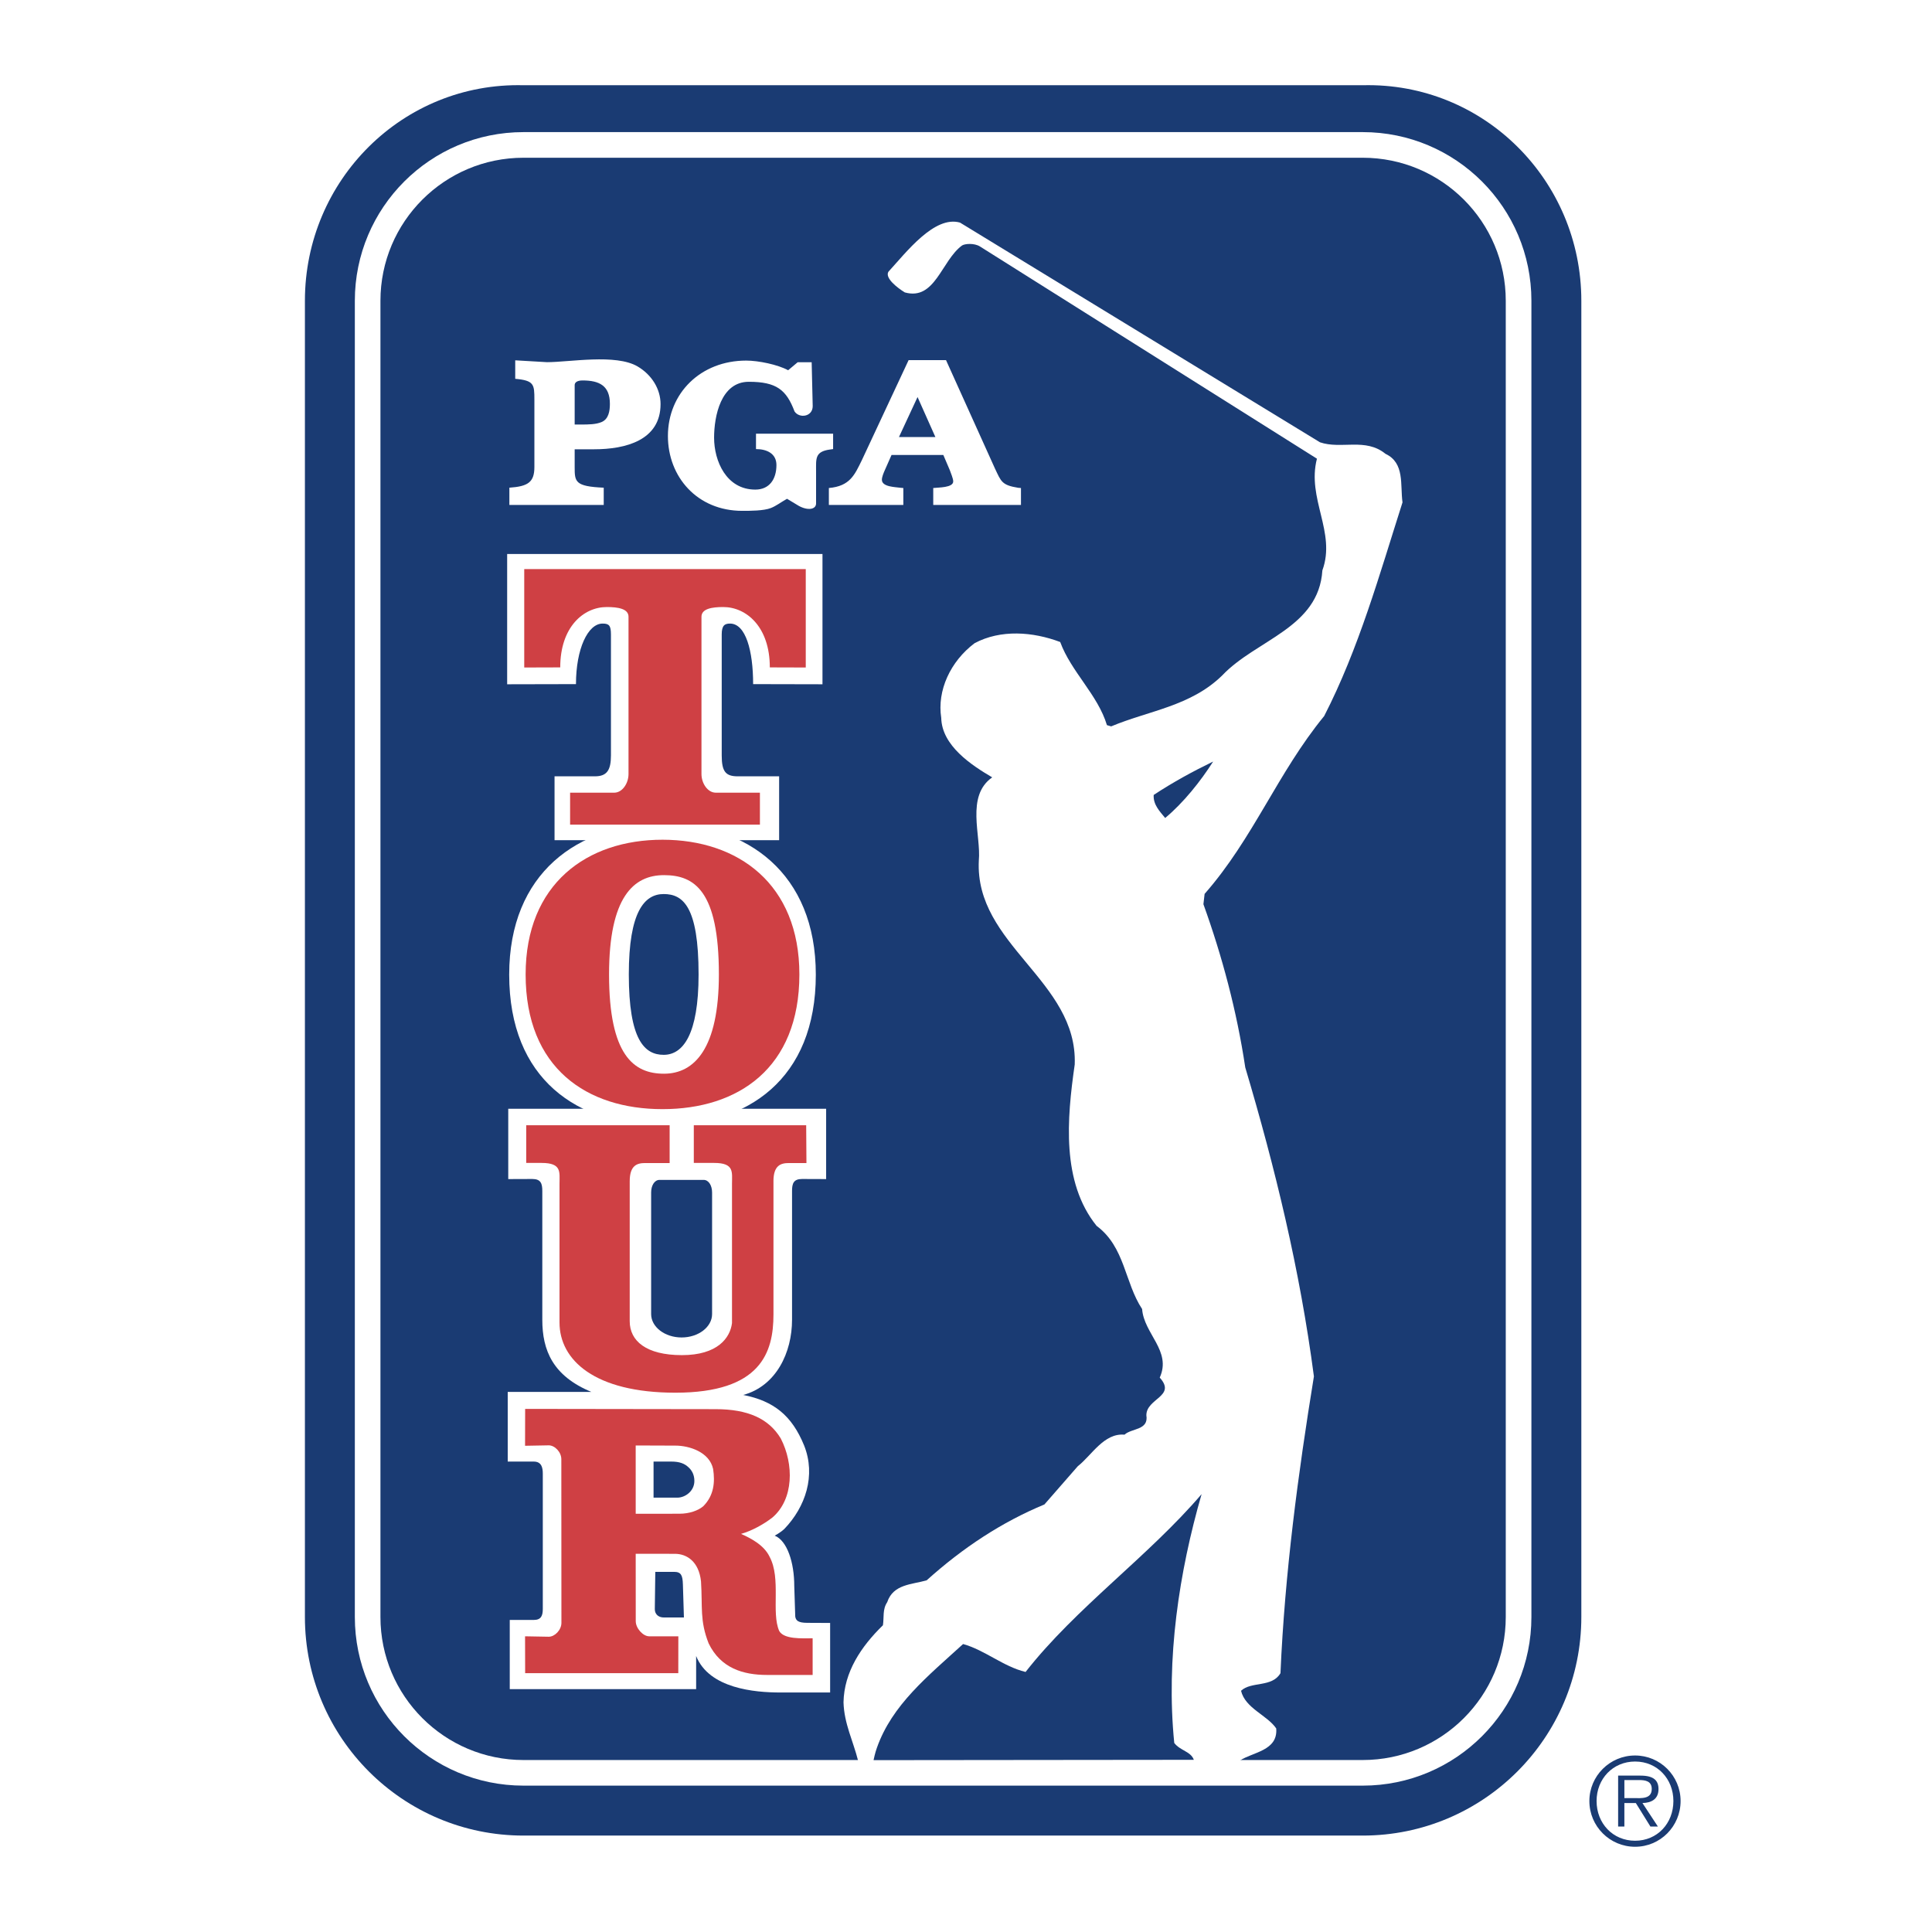
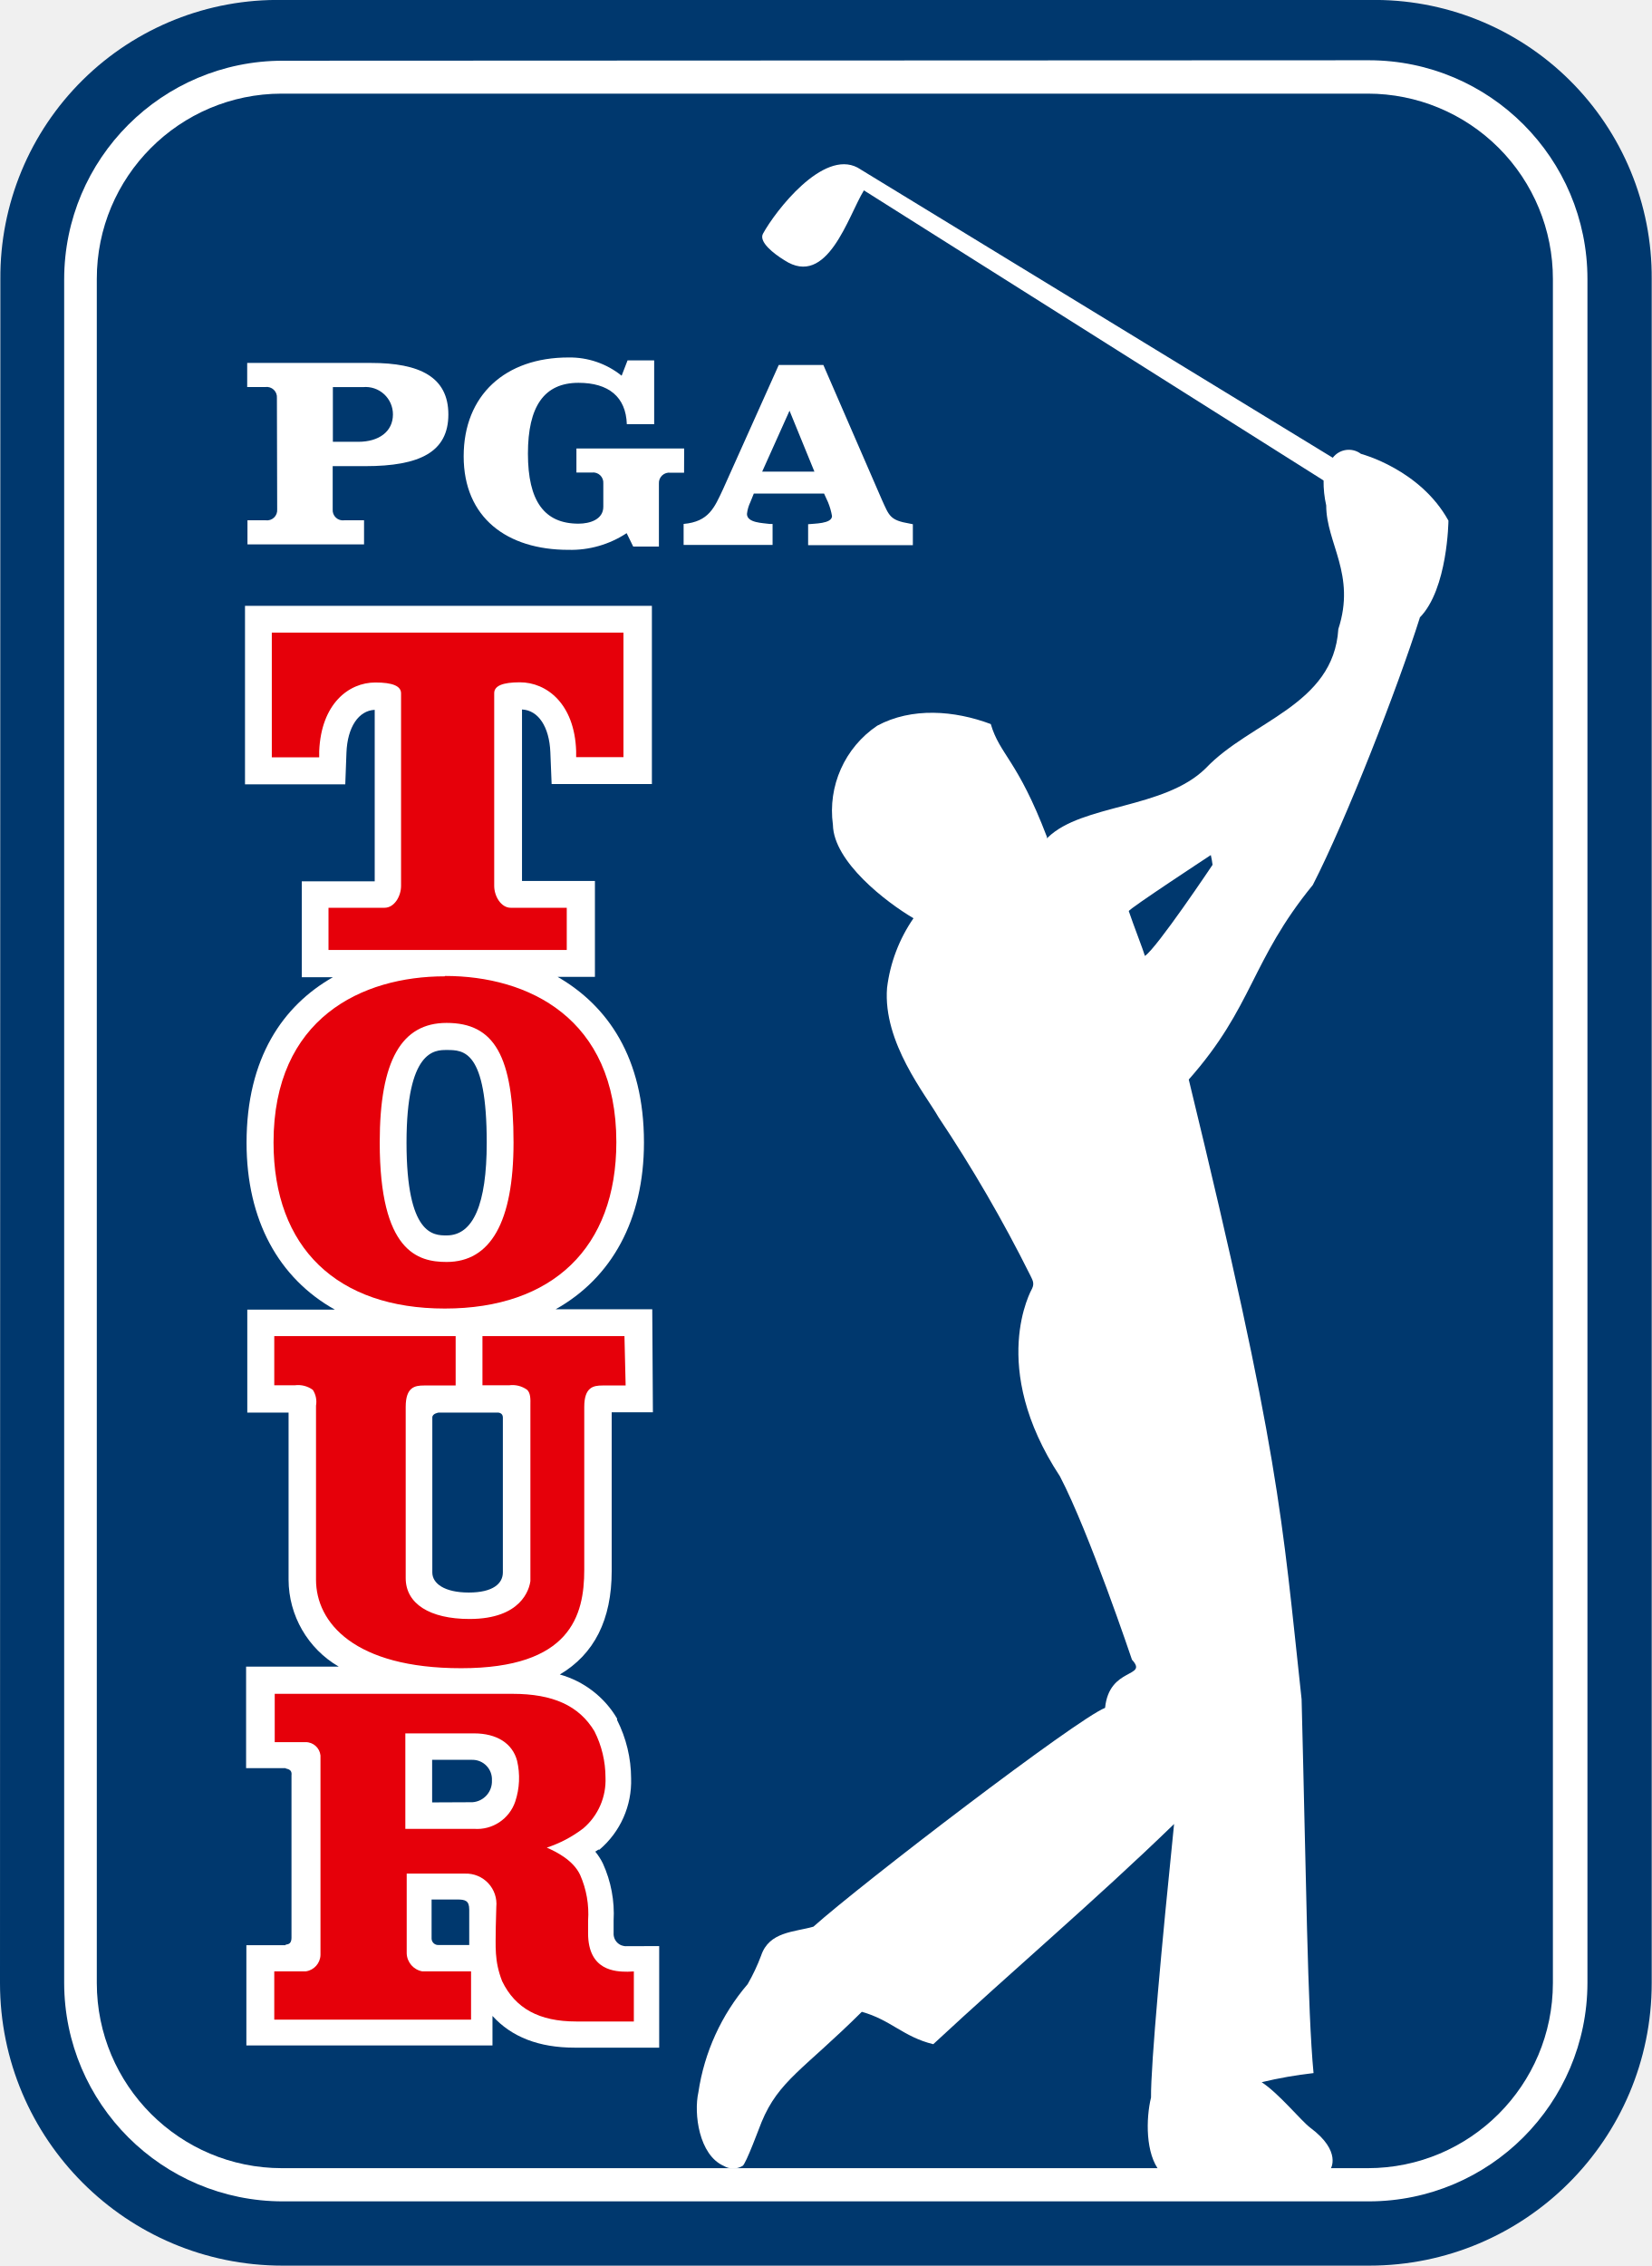
- <svg xmlns="http://www.w3.org/2000/svg" width="2500" height="2500" viewBox="0 0 192.756 192.756">
-   <g fill-rule="evenodd" clip-rule="evenodd">
-     <path fill="#fff" d="M0 0h192.756v192.756H0V0z" />
-     <path d="M30.421 161.325c0 12.047 9.765 21.811 21.809 21.811h83.729c12.045 0 21.811-9.764 21.811-21.811V30.009c0-12.042-9.766-21.808-21.811-21.505H52.23c-12.044-.303-21.809 9.463-21.809 21.505v131.316z" fill="#1a3b73" />
-     <path d="M52.23 13.181c-9.294 0-16.828 7.534-16.828 16.828v131.316c0 9.295 7.533 16.828 16.828 16.828h83.729c9.295 0 16.83-7.533 16.83-16.828V30.009c0-9.294-7.535-16.828-16.83-16.828H52.23z" fill="#fff" />
-     <path d="M52.23 15.738c-7.881 0-14.273 6.389-14.273 14.271v131.316c0 7.883 6.392 14.273 14.273 14.273h83.729c7.885 0 14.271-6.391 14.271-14.273V30.009c0-7.882-6.387-14.271-14.271-14.271H52.23z" fill="#1a3b73" />
-     <path d="M66.096 112.29c8.447 0 15.298-4.572 15.298-15.053 0-10.121-6.851-15.053-15.298-15.053s-15.293 4.932-15.293 15.053c-.001 10.481 6.845 15.053 15.293 15.053z" fill="#fff" />
-     <path d="M77.734 83.825v-6.371h-4.129c-1.201 0-1.599-.469-1.599-2.081V63.297c0-.899.297-1.083.828-1.083 1.57 0 2.306 2.719 2.306 6.041l6.919.015v-13h-31.46v13l6.866-.015c0-3.522 1.191-6.041 2.656-6.041.635 0 .833.184.833 1.083v12.076c0 1.461-.399 2.081-1.595 2.081h-4.032v6.371h22.407zM69.454 165.221v3.302H50.858v-6.901h2.399c.748 0 .898-.448.898-1.103v-13.492c0-.551-.1-1.205-.898-1.205h-2.601v-6.948h8.349c-3.851-1.599-4.899-4.147-4.899-7.199V118.83c0-.751-.147-1.202-1-1.202l-2.398.009v-7.016h31.716v7.016l-2.402-.009c-.85 0-1 .451-1 1.202v12.845c0 3.252-1.567 6.601-4.868 7.5 3.049.603 4.851 2.053 6.069 5.031 1.201 3 .141 6.146-1.978 8.346-.417.381-.952.66-.952.66 1.239.502 1.951 2.662 1.951 5.032l.098 3.039c.062.389.276.628 1.211.628l2.269.011v6.939h-4.969c-2.55-.001-7.097-.388-8.399-3.64zM57.335 46.595c0 1.474.025 1.935 2.899 2.062v1.721H50.82v-1.721c1.862-.127 2.496-.55 2.496-2.062v-6.722c0-1.513-.024-1.913-1.912-2.079v-1.845l3.169.185c2.256 0 6.851-.854 9.035.423 1.408.827 2.296 2.246 2.296 3.759 0 3.611-3.479 4.509-6.637 4.509h-1.932v1.77zM79.269 41.045c-.809-2.149-1.795-2.954-4.56-2.954-2.791 0-3.464 3.438-3.464 5.576 0 2.329 1.219 5.18 4.113 5.18 1.397 0 2.107-1.026 2.107-2.452 0-1.154-.973-1.59-2.039-1.59v-1.534h7.694v1.534l-.305.042c-1.524.209-1.395.897-1.395 2.198v3.181c0 .609-.822.739-1.722.246l-1.176-.708c-.634.357-1.067.708-1.625.927-.707.274-2.037.276-2.843.276-4.481 0-7.416-3.378-7.416-7.466 0-4.278 3.277-7.525 7.809-7.525 1.224 0 3.141.396 4.186.963l.952-.799h1.395l.104 4.378c-.002 1.071-1.338 1.253-1.815.527zM99.262 46.735c.627 1.316.676 1.667 2.336 1.934l.264.021v1.688H93.11V48.69c.502-.063 1.993-.021 1.993-.659 0-.288-.239-.824-.336-1.113l-.65-1.523h-5.169l-.674 1.523c-.121.27-.288.678-.288.945 0 .724 1.323.724 1.899.806l.241.021v1.688h-7.43V48.69c2.116-.186 2.573-1.32 3.292-2.78l4.664-9.979h3.733l4.877 10.804z" fill="#fff" />
-     <path d="M58.125 37.958c-.553 0-.804.203-.79.491v3.907h.591c.819 0 1.543-.009 2.109-.254.696-.304.814-1.114.814-1.806.001-1.807-1.042-2.338-2.724-2.338zM93.324 43.605l-1.78-3.992-1.855 3.992h3.635z" fill="#1a3b73" />
-     <path d="M75.817 82.271v-3.185h-4.406c-.803 0-1.425-.93-1.425-1.86V61.534c0-.805 1.056-.97 2.171-.97 2.294 0 4.648 1.959 4.648 6.022l3.586.011v-9.82H52.303v9.82l3.592-.011c0-4.063 2.348-6.022 4.642-6.022 1.117 0 2.17.165 2.17.97v15.692c0 .931-.619 1.86-1.425 1.86h-4.403v3.185h18.938zM66.096 110.659c7.544 0 13.659-4.081 13.659-13.439 0-9.037-6.114-13.44-13.659-13.44-7.54 0-13.654 4.403-13.654 13.44 0 9.358 6.114 13.439 13.654 13.439z" fill="#cf4044" />
-     <path d="M66.244 107.124c3.026 0 5.479-2.499 5.479-9.904 0-8.375-2.452-9.907-5.479-9.907-3.026 0-5.478 2.175-5.478 9.907.001 8.053 2.452 9.904 5.478 9.904z" fill="#fff" />
-     <path d="M66.216 105.241c1.925 0 3.482-2.022 3.482-8.021 0-6.785-1.557-8.021-3.482-8.021-1.921 0-3.479 1.761-3.479 8.021 0 6.521 1.558 8.021 3.479 8.021z" fill="#1a3b73" />
-     <path d="M77.167 117.862c0-1.6.734-1.824 1.536-1.824h1.756l-.026-3.77H69.221v3.758h2.029c2.027 0 1.782.916 1.782 2.082v13.895c-.185 1.477-1.431 3.199-4.996 3.199-3.566 0-5.209-1.416-5.209-3.384v-13.956c0-1.6.736-1.824 1.535-1.824h2.448v-3.77H52.5v3.758h1.534c2.032 0 1.788.916 1.788 2.082v13.834c0 3.75 3.502 7.008 11.555 7.008 8.545 0 9.792-4.024 9.792-7.811v-13.277h-.002z" fill="#cf4044" />
-     <path d="M70.204 117.718c.5 0 .841.562.841 1.258v12.129c0 1.287-1.362 2.334-3.042 2.334-1.675 0-3.039-1.047-3.039-2.334v-12.129c0-.696.336-1.258.839-1.258h4.401z" fill="#1a3b73" />
-     <path d="M81.078 163.453c-1.08 0-2.849.117-3.335-.729-.814-1.853.209-5.228-.959-7.402-.561-1.197-1.954-1.884-2.85-2.285 1.07-.301 2.27-.963 3.128-1.633 2.14-1.83 2.157-5.321.839-7.88-1.197-1.999-3.298-2.932-6.508-2.932l-18.999-.026-.009 3.679 2.364-.043c.605 0 1.255.673 1.255 1.382l.009 16.33c0 .707-.658 1.383-1.264 1.383l-2.364-.043.009 3.676h15.279l.005-3.676h-2.913c-.606 0-1.336-.797-1.336-1.507l-.005-6.724 3.91.002c1.196 0 2.395.773 2.606 2.754.164 2.593-.138 3.893.763 6.185 1.197 2.466 3.426 3.146 5.826 3.146h4.548v-3.657h.001z" fill="#cf4044" />
-     <path d="M65.331 160.519s0-.647 0 0c0 .654.5.855.876.855h2.028l-.102-3.302c-.028-.899-.178-1.248-.879-1.248h-1.875l-.048 3.695z" fill="#1a3b73" />
-     <path d="M67.39 144.229c1.391 0 3.398.647 3.758 2.333.2 1.316.083 2.637-.974 3.707-.496.428-1.368.756-2.385.756l-4.364.004-.002-6.814 3.967.014z" fill="#fff" />
-     <path d="M69.278 147.752c0 1.023-.923 1.669-1.699 1.669h-2.374v-3.6h1.773c.827 0 1.329.201 1.725.582.328.294.575.746.575 1.349z" fill="#1a3b73" />
-     <path d="M97.764 24.586l33.627 21.177c-1.031 3.997 1.936 7.326.543 11.142-.363 5.753-6.602 6.903-9.99 10.479-3.15 3.085-7.326 3.512-11.082 5.087l-.424-.125c-.908-3.027-3.572-5.325-4.662-8.293-2.727-1.029-5.938-1.272-8.539.117-2.42 1.82-3.756 4.726-3.33 7.452.061 2.784 3.025 4.723 5.085 5.935-2.664 1.875-1.092 5.811-1.334 8.297-.422 8.418 9.873 11.987 9.568 20.347-.785 5.447-1.33 11.745 2.182 16.104 2.846 2.12 2.783 5.631 4.541 8.298.184 2.481 2.967 4.18 1.758 6.84 1.695 1.877-1.334 2.064-1.334 3.756.244 1.514-1.455 1.275-2.182 1.938-2.057-.183-3.268 2.06-4.66 3.149l-3.33 3.814c-4.24 1.758-8.114 4.301-11.748 7.569-1.453.425-3.33.364-3.936 2.181-.486.727-.305 1.515-.427 2.302-2.179 2.121-3.874 4.662-3.933 7.687.059 2.125.969 3.877 1.453 5.816l38.09-.002c1.271-.85 3.814-.967 3.629-3.207-.908-1.331-3.088-2.001-3.51-3.757 1.029-.966 3.086-.304 3.934-1.756.428-9.93 1.758-19.922 3.336-29.609-1.398-10.659-3.877-20.832-6.848-30.822-.846-5.63-2.299-11.08-4.176-16.289l.119-1.03c4.848-5.512 7.27-12.052 11.93-17.744 3.453-6.722 5.514-14.109 7.814-21.316-.242-1.755.242-3.935-1.699-4.845-1.996-1.634-4.42-.423-6.535-1.15L95.78 22.208c-2.55-.727-5.35 2.946-7.144 4.906-.364.614.847 1.574 1.636 2.06 3.027.847 3.65-3.167 5.71-4.682.288-.185 1.213-.255 1.782.094z" fill="#fff" />
-     <path d="M121.035 75.979c-1.271 1.997-2.969 4.116-4.785 5.632-.543-.665-1.209-1.333-1.146-2.3 1.933-1.275 3.933-2.362 5.931-3.332zM117.156 173.896c.607.788 1.648.832 1.953 1.681l-31.954.033s.151-.747.332-1.228c1.513-4.302 5.086-7.148 8.6-10.356 2.182.606 3.995 2.241 6.235 2.786 5.025-6.42 12.232-11.506 17.562-17.743-2.239 7.753-3.573 16.413-2.728 24.827zM158.572 179.688c0-2.499 2.041-4.542 4.562-4.542a4.542 4.542 0 0 1 4.539 4.542c0 2.522-2.025 4.564-4.539 4.564a4.561 4.561 0 0 1-4.562-4.564zm8.383 0c0-2.209-1.607-3.94-3.82-3.94-2.221 0-3.844 1.731-3.844 3.94 0 2.233 1.623 3.963 3.844 3.963 2.213-.001 3.82-1.73 3.82-3.963zm-1.547 2.546h-.746l-1.455-2.345h-1.143v2.345h-.623v-5.081h2.225c1.346 0 1.803.502 1.803 1.343 0 1-.697 1.37-1.602 1.394l1.541 2.344zm-2.392-2.836c.721 0 1.779.119 1.779-.913 0-.793-.648-.889-1.273-.889h-1.457v1.802h.951z" fill="#1a3b73" />
-   </g>
+ <svg xmlns="http://www.w3.org/2000/svg" viewBox="0 0 181.24 248.55">
+   <path d="M421.38,605.24a31,31,0,0,0,31,31H571.59a31,31,0,0,0,31-31V418.34a30.4,30.4,0,0,0-31-30.61H452.42a30.41,30.41,0,0,0-31,30.61Z" transform="translate(-421.38 -387.73)" style="fill:#00386e" />
+   <path d="M452.42,394.39a24,24,0,0,0-24,24V605.24a24,24,0,0,0,24,23.95H571.59a24,24,0,0,0,23.95-23.95V418.34a24,24,0,0,0-23.95-24Z" transform="translate(-421.38 -387.73)" style="fill:#fff" />
+   <path d="M452.28,398A20.31,20.31,0,0,0,432,418.34V605.24a20.32,20.32,0,0,0,20.31,20.31H571.44a20.32,20.32,0,0,0,20.31-20.31V418.34A20.31,20.31,0,0,0,571.44,398Z" transform="translate(-421.38 -387.73)" style="fill:#00386e" />
+   <path d="M451.79,443.6a1.12,1.12,0,0,1-1.26,1.2h-2v2.64h12.79V444.8h-2.17a1.12,1.12,0,0,1-1.27-1.2v-4.74h3.57c6,0,9.12-1.56,9.12-5.67s-3.15-5.65-8.47-5.65h-13.6v2.64h2a1.12,1.12,0,0,1,1.26,1.2Zm6.11-13.41h3.31a3,3,0,0,1,3.28,3c0,1.86-1.52,3-3.8,3h-2.79Z" transform="translate(-421.38 -387.73)" style="fill:#fff" />
+   <path d="M496.43,439.58h-1.49a1.13,1.13,0,0,0-1.27,1.2v6.9h-2.82l-.72-1.47a11.09,11.09,0,0,1-6.39,1.83c-6.75,0-11.49-3.54-11.49-10.26s4.58-10.84,11.49-10.84a9.07,9.07,0,0,1,5.84,2l.65-1.68h2.92v7h-3c-.1-3-2-4.54-5.3-4.54-3.77,0-5.55,2.58-5.55,7.77s1.79,7.68,5.55,7.68c1.23,0,2.72-.45,2.72-1.86v-2.55a1.12,1.12,0,0,0-1.26-1.2h-1.69v-2.64h11.82Z" transform="translate(-421.38 -387.73)" style="fill:#fff" />
+   <path d="M505,439.46l3-6.68,2.73,6.68Zm16.18,5.7c-2.18-.37-2.24-.84-3.06-2.64l-6.41-14.76h-4.89l-6.12,13.64c-.94,2-1.54,3.55-4.32,3.8v2.3h9.76v-2.3l-.32,0c-.76-.11-2.49-.11-2.49-1.1a4,4,0,0,1,.37-1.29l.38-.94h7.71l.43.94a7.08,7.08,0,0,1,.44,1.52c0,.87-2,.82-2.62.9v2.3h11.49v-2.3Z" transform="translate(-421.38 -387.73)" style="fill:#fff" />
+   <path d="M547,492.61c-.16-.58-1.27-3.43-1.78-4.94-.07-.2,9-6.15,9-6.15a9.61,9.61,0,0,1,.19,1.07s-6.14,9.18-7.43,10m30.16-37.12c3.08-3.12,3.15-10.63,3.15-10.63-3.1-5.64-9.6-7.33-9.6-7.33a2.21,2.21,0,0,0-3.09.43h0l-52.14-31.83c-3.8-2-9,4.76-10.36,7.23-.53.9,1.17,2.22,2.33,2.93,4.73,3.1,7-4.85,8.73-7.66l50.43,31.82a11.75,11.75,0,0,0,.29,2.74c0,4.14,3.29,7.57,1.33,13.56-.53,8.39-9.63,10.07-14.57,15.29-4.56,4.46-13.53,3.9-17.3,7.57l-.1.1s0-.13,0-.16c-3.24-8.49-5.17-9-6.16-12.38-4-1.5-8.66-1.86-12.46.18a11.26,11.26,0,0,0-4.86,10.87c.08,4.06,5.83,8.48,8.84,10.25a17.1,17.1,0,0,0-2.9,7.63c-.48,6,4.29,11.79,5.63,14.17a158.41,158.41,0,0,1,10.08,17.36c.2.45.5.82.21,1.44-.08.16-4.88,8.56,3.05,20.62,3.23,6.2,7.86,20,7.9,20.11,1.84,2-2.5.75-2.95,5.28-3.11,1.22-26.69,19.26-32,24-2.12.61-4.86.53-5.74,3.18a21.28,21.28,0,0,1-1.47,3.12A23.55,23.55,0,0,0,498,617.23c-.52,2.33.06,6.87,2.78,8.07a2,2,0,0,0,2.07,0c.36-.18,1.88-4.32,2.08-4.8,1.88-4.56,4.63-5.78,11-12.1,3.18.88,4.57,2.76,7.84,3.55,8.84-8.21,17.73-15.73,26.42-24.15-1.33,13-2.57,26.43-2.53,30-.56,2.29-.63,6.2,1,8.14,0,0,14.44.84,17.22.64,1.39-.1,1.47-.92,1.47-.92s1.29-1.94-2.21-4.54c-1-.75-3.45-3.77-5.34-5a46.76,46.76,0,0,1,5.69-1c-.66-6.86-.81-21.66-1.31-41C562,554,561.8,547.26,551.8,506.14c7.08-8,6.8-13,13.61-21.34,3.66-7.13,9.31-21.63,11.74-29.31" transform="translate(-421.38 -387.73)" style="fill:#fff" />
+   <path d="M468.79,585.43v-4.67h4.4a2.14,2.14,0,0,1,2.16,2.25,2.3,2.3,0,0,1-2.13,2.4Zm.72,15.64a.72.72,0,0,1-.78-.69v-4.3h2.82c.87,0,1.31.12,1.31,1.11,0,.26,0,2.06,0,2.06,0,.55,0,1.25,0,1.82Zm5.27-88c0,6.75-1.48,10.17-4.4,10.17-1.43,0-4.4,0-4.4-10.17s3.09-10.17,4.4-10.17c1.86,0,4.4,0,4.4,10.17m-5.33,29.6H476s.55,0,.55.53,0,14.82,0,17c0,1.21-1.06,2.21-3.74,2.21s-4-1-4-2.2v-17c0-.44.66-.53.66-.53m20.68,58.52a1.36,1.36,0,0,1-1.45-1.43v-1.37a13.32,13.32,0,0,0-1.18-6.28,6.77,6.77,0,0,0-.83-1.29c.11-.08.24-.14.34-.22l.06,0,.06,0a9.84,9.84,0,0,0,3.47-7.82,14.3,14.3,0,0,0-1.54-6.4l0-.08,0-.08a10.61,10.61,0,0,0-6.28-4.83c3.77-2.23,5.69-6,5.69-11.36V542.64h4.52l-.07-11.3h-10.6c6.15-3.44,9.69-9.81,9.69-18.3,0-9.32-4-15-9.47-18.16h4.09V484.36h-8V465.55c1.78.08,3,1.89,3.11,4.7l.14,3.48,11,0V454.18H448.26v19.58l11,0,.13-3.48c.11-2.8,1.33-4.61,3.1-4.69v18.81h-8v10.52h3.41c-5.46,3.11-9.47,8.84-9.47,18.16,0,8.49,3.54,14.86,9.69,18.3h-9.61v11.29h4.53V561a11.07,11.07,0,0,0,5.51,9.54l-10.17,0,0,11.13s3.36,0,4.32,0c0,.12.76,0,.66.79,0,3.12,0,14.32,0,17.8,0,.94-.67.66-.67.83-.91,0-4.28,0-4.28,0v11h27s0-3.21,0-3.24c2.09,2.31,5.1,3.48,9,3.48h9.29V601.19Z" transform="translate(-421.38 -387.73)" style="fill:#fff" />
+   <path d="M489.14,457.12H451.2v13.68l5.2,0,0-.66c.21-5.22,3.24-7.55,6.16-7.55,1.9,0,2.82.39,2.82,1.19V484.9c0,1.14-.74,2.4-1.81,2.4h-6.15v4.63h26.14v-4.63h-6.15c-1.06,0-1.81-1.27-1.81-2.4V463.76c0-.8.92-1.19,2.82-1.19,2.92,0,6,2.33,6.17,7.55l0,.66,5.19,0V457.12Z" transform="translate(-421.38 -387.73)" style="fill:#e6000a" />
+   <path d="M489.89,534.28H474.31v5.4h2.91a2.75,2.75,0,0,1,2,.5c.35.36.37.9.35,1.74v19.23c-.12.91-1,4.16-6.68,4.16-4.37,0-7-1.68-7-4.48V542.05c0-2.17,1-2.35,2-2.35h3.48v-5.42H451.47v5.4h2.23a2.75,2.75,0,0,1,2,.5,2.4,2.4,0,0,1,.35,1.73V561c0,4.69,4.18,9.71,15.92,9.71,12,0,13.51-5.77,13.51-10.8V542.05c0-2.17,1-2.35,2-2.35h2.54Z" transform="translate(-421.38 -387.73)" style="fill:#e6000a" />
+   <path d="M470.38,526.15c-3.15,0-7.34-1.11-7.34-13.11,0-9,2.4-13.11,7.34-13.11,5.22,0,7.34,3.6,7.34,13.11,0,8.76-2.54,13.11-7.34,13.11m-.2-31.33c-9.08,0-18.79,4.58-18.79,18.22,0,11.58,7,18.22,18.79,18.22S489,524.61,489,513c0-13.63-9.7-18.22-18.78-18.22" transform="translate(-421.38 -387.73)" style="fill:#e6000a" />
+   <path d="M465.85,577.86l7.55,0c2.46,0,4.2,1.08,4.71,3a8.22,8.22,0,0,1-.2,4.47,4.42,4.42,0,0,1-4.53,3h-7.53ZM490.24,604c-1.32,0-4.34-.09-4.34-4.22v-1.39a10.55,10.55,0,0,0-.87-5c-.75-1.62-2.63-2.55-3.66-3a13.62,13.62,0,0,0,4-2.11,6.94,6.94,0,0,0,2.44-5.59,11.28,11.28,0,0,0-1.21-5.06c-1.69-2.81-4.55-4.11-9-4.11l-26.08,0v5.3l3.38,0a1.63,1.63,0,0,1,1.64,1.46s0,16.53,0,21.89a1.87,1.87,0,0,1-1.6,1.79h-3.47l0,5.3h21.59l0-5.3h-5.36A2.08,2.08,0,0,1,466,602s0-6.6,0-8.76h6.41a3.33,3.33,0,0,1,3.42,3.66l-.06,2.27c0,2-.18,3.62.7,5.87,1.45,3,4.09,4.42,8.11,4.42h6.34v-5.49Z" transform="translate(-421.38 -387.73)" style="fill:#e6000a" />
</svg>
